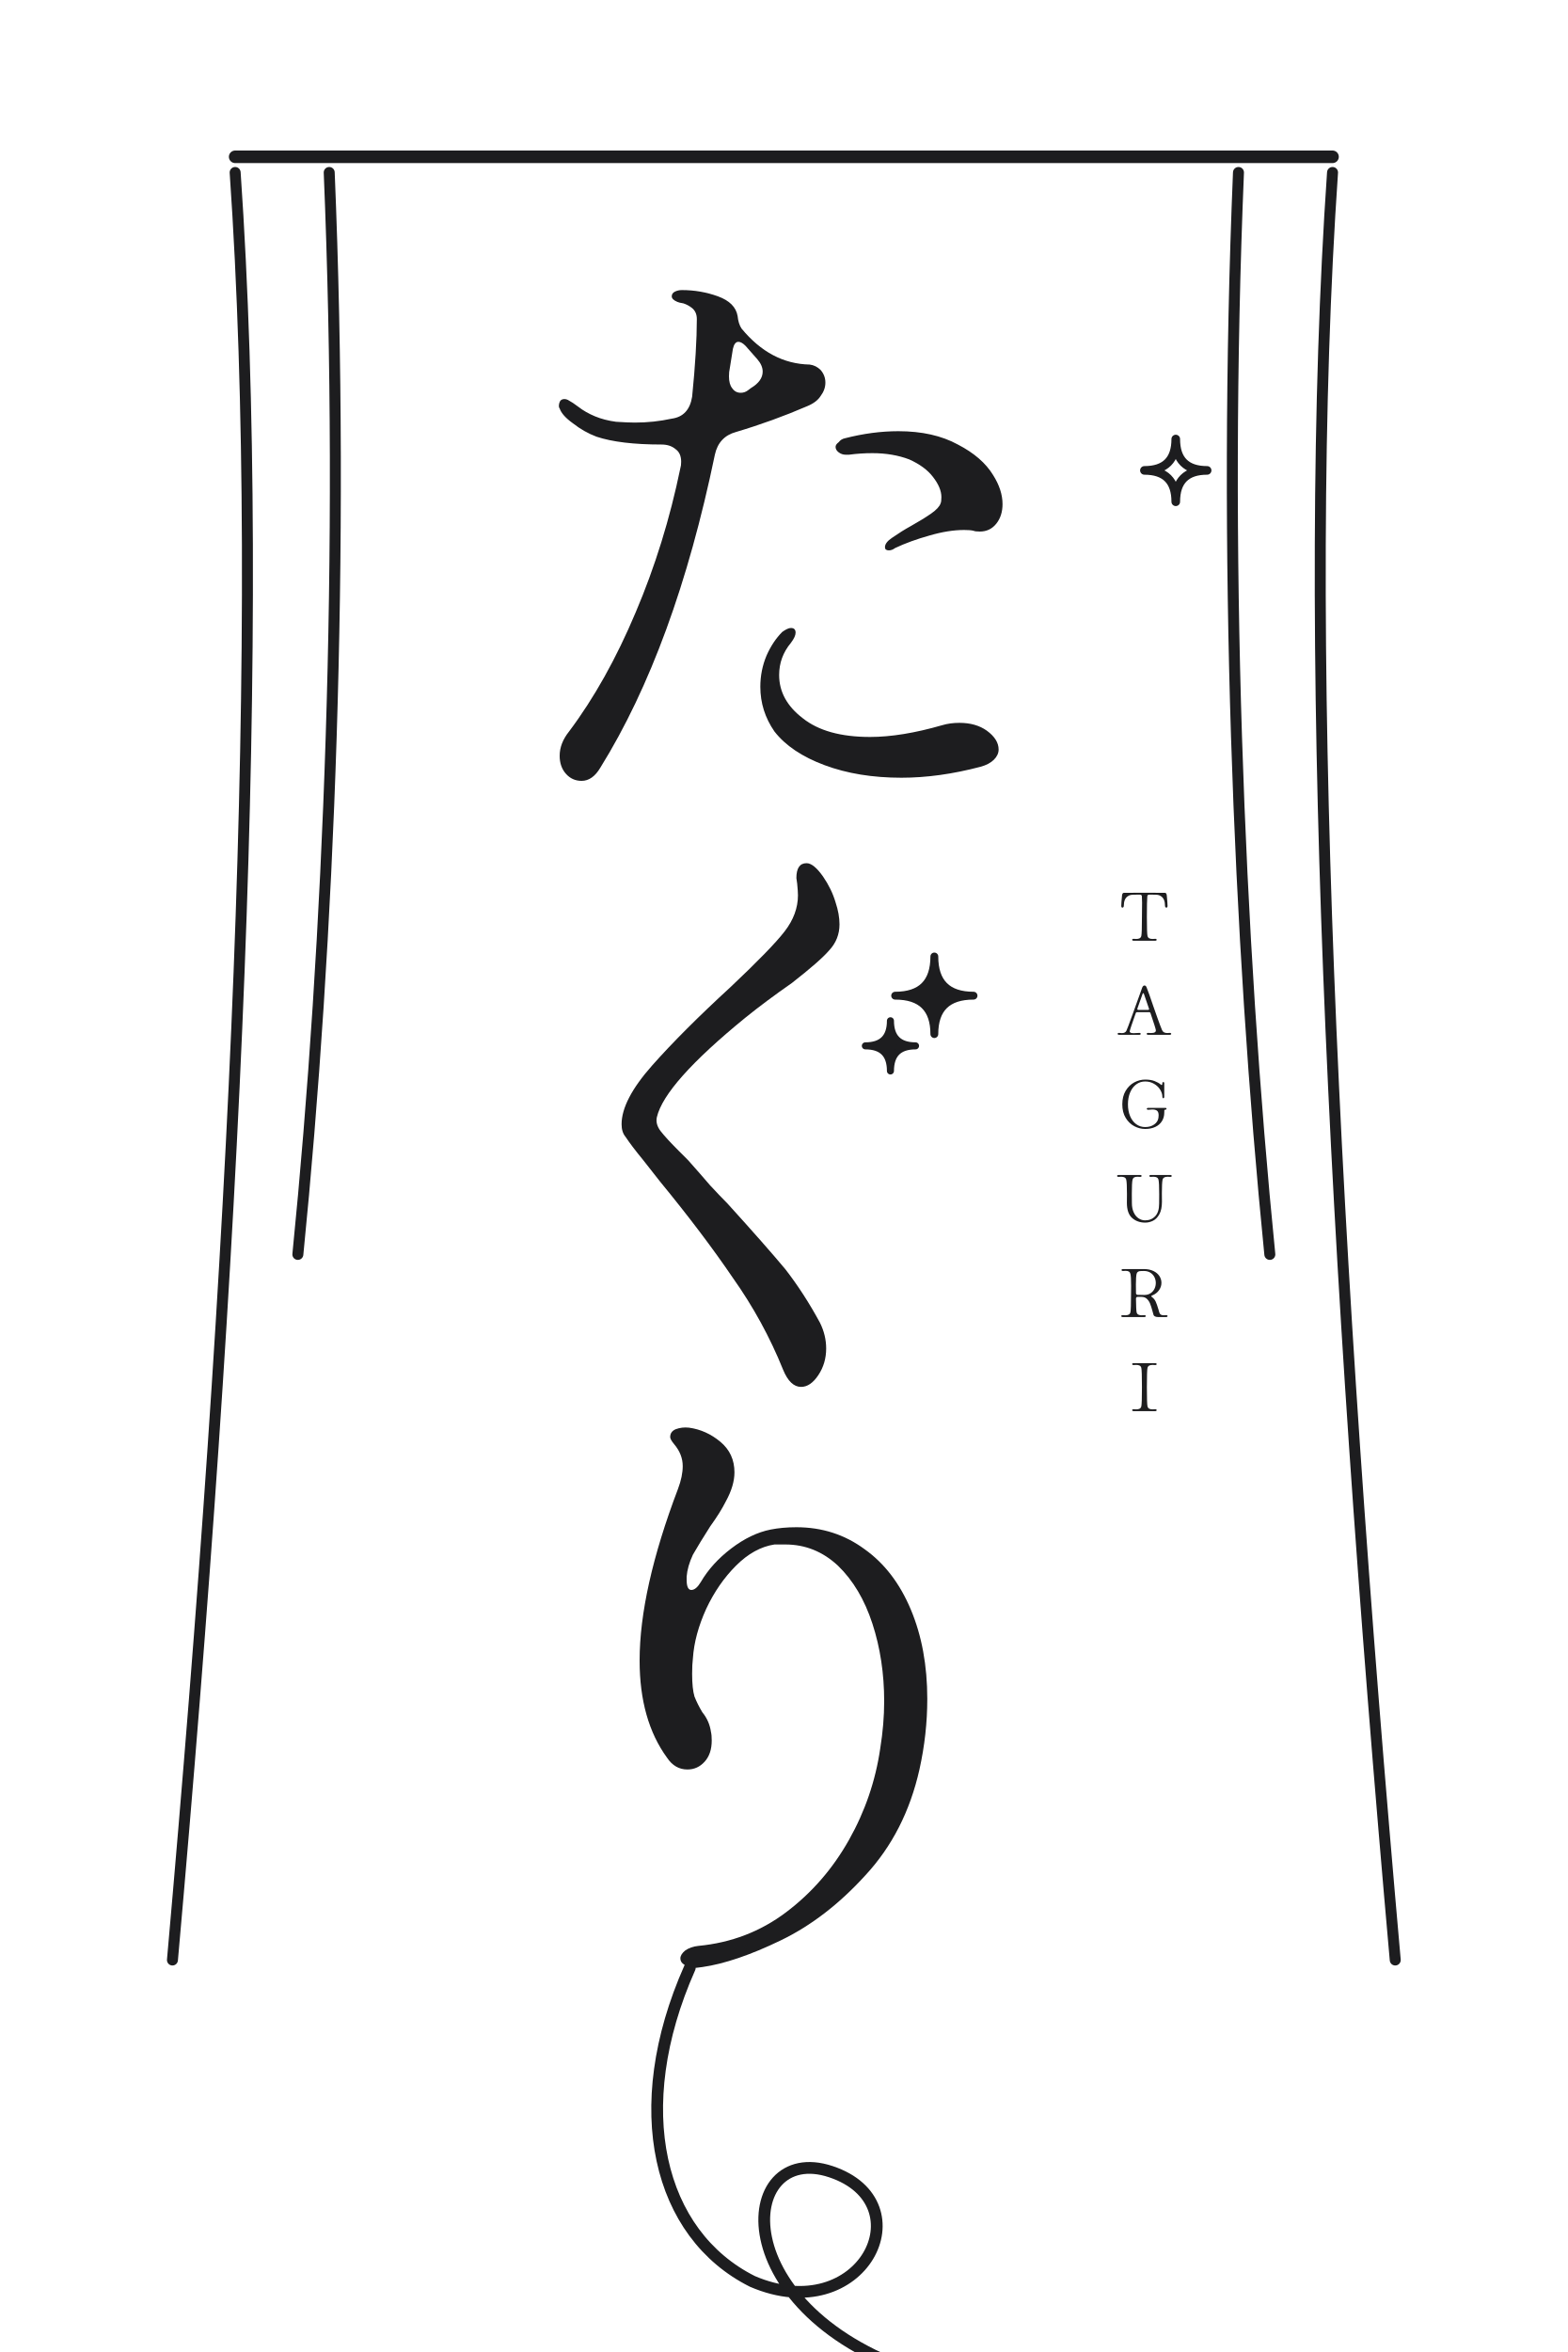
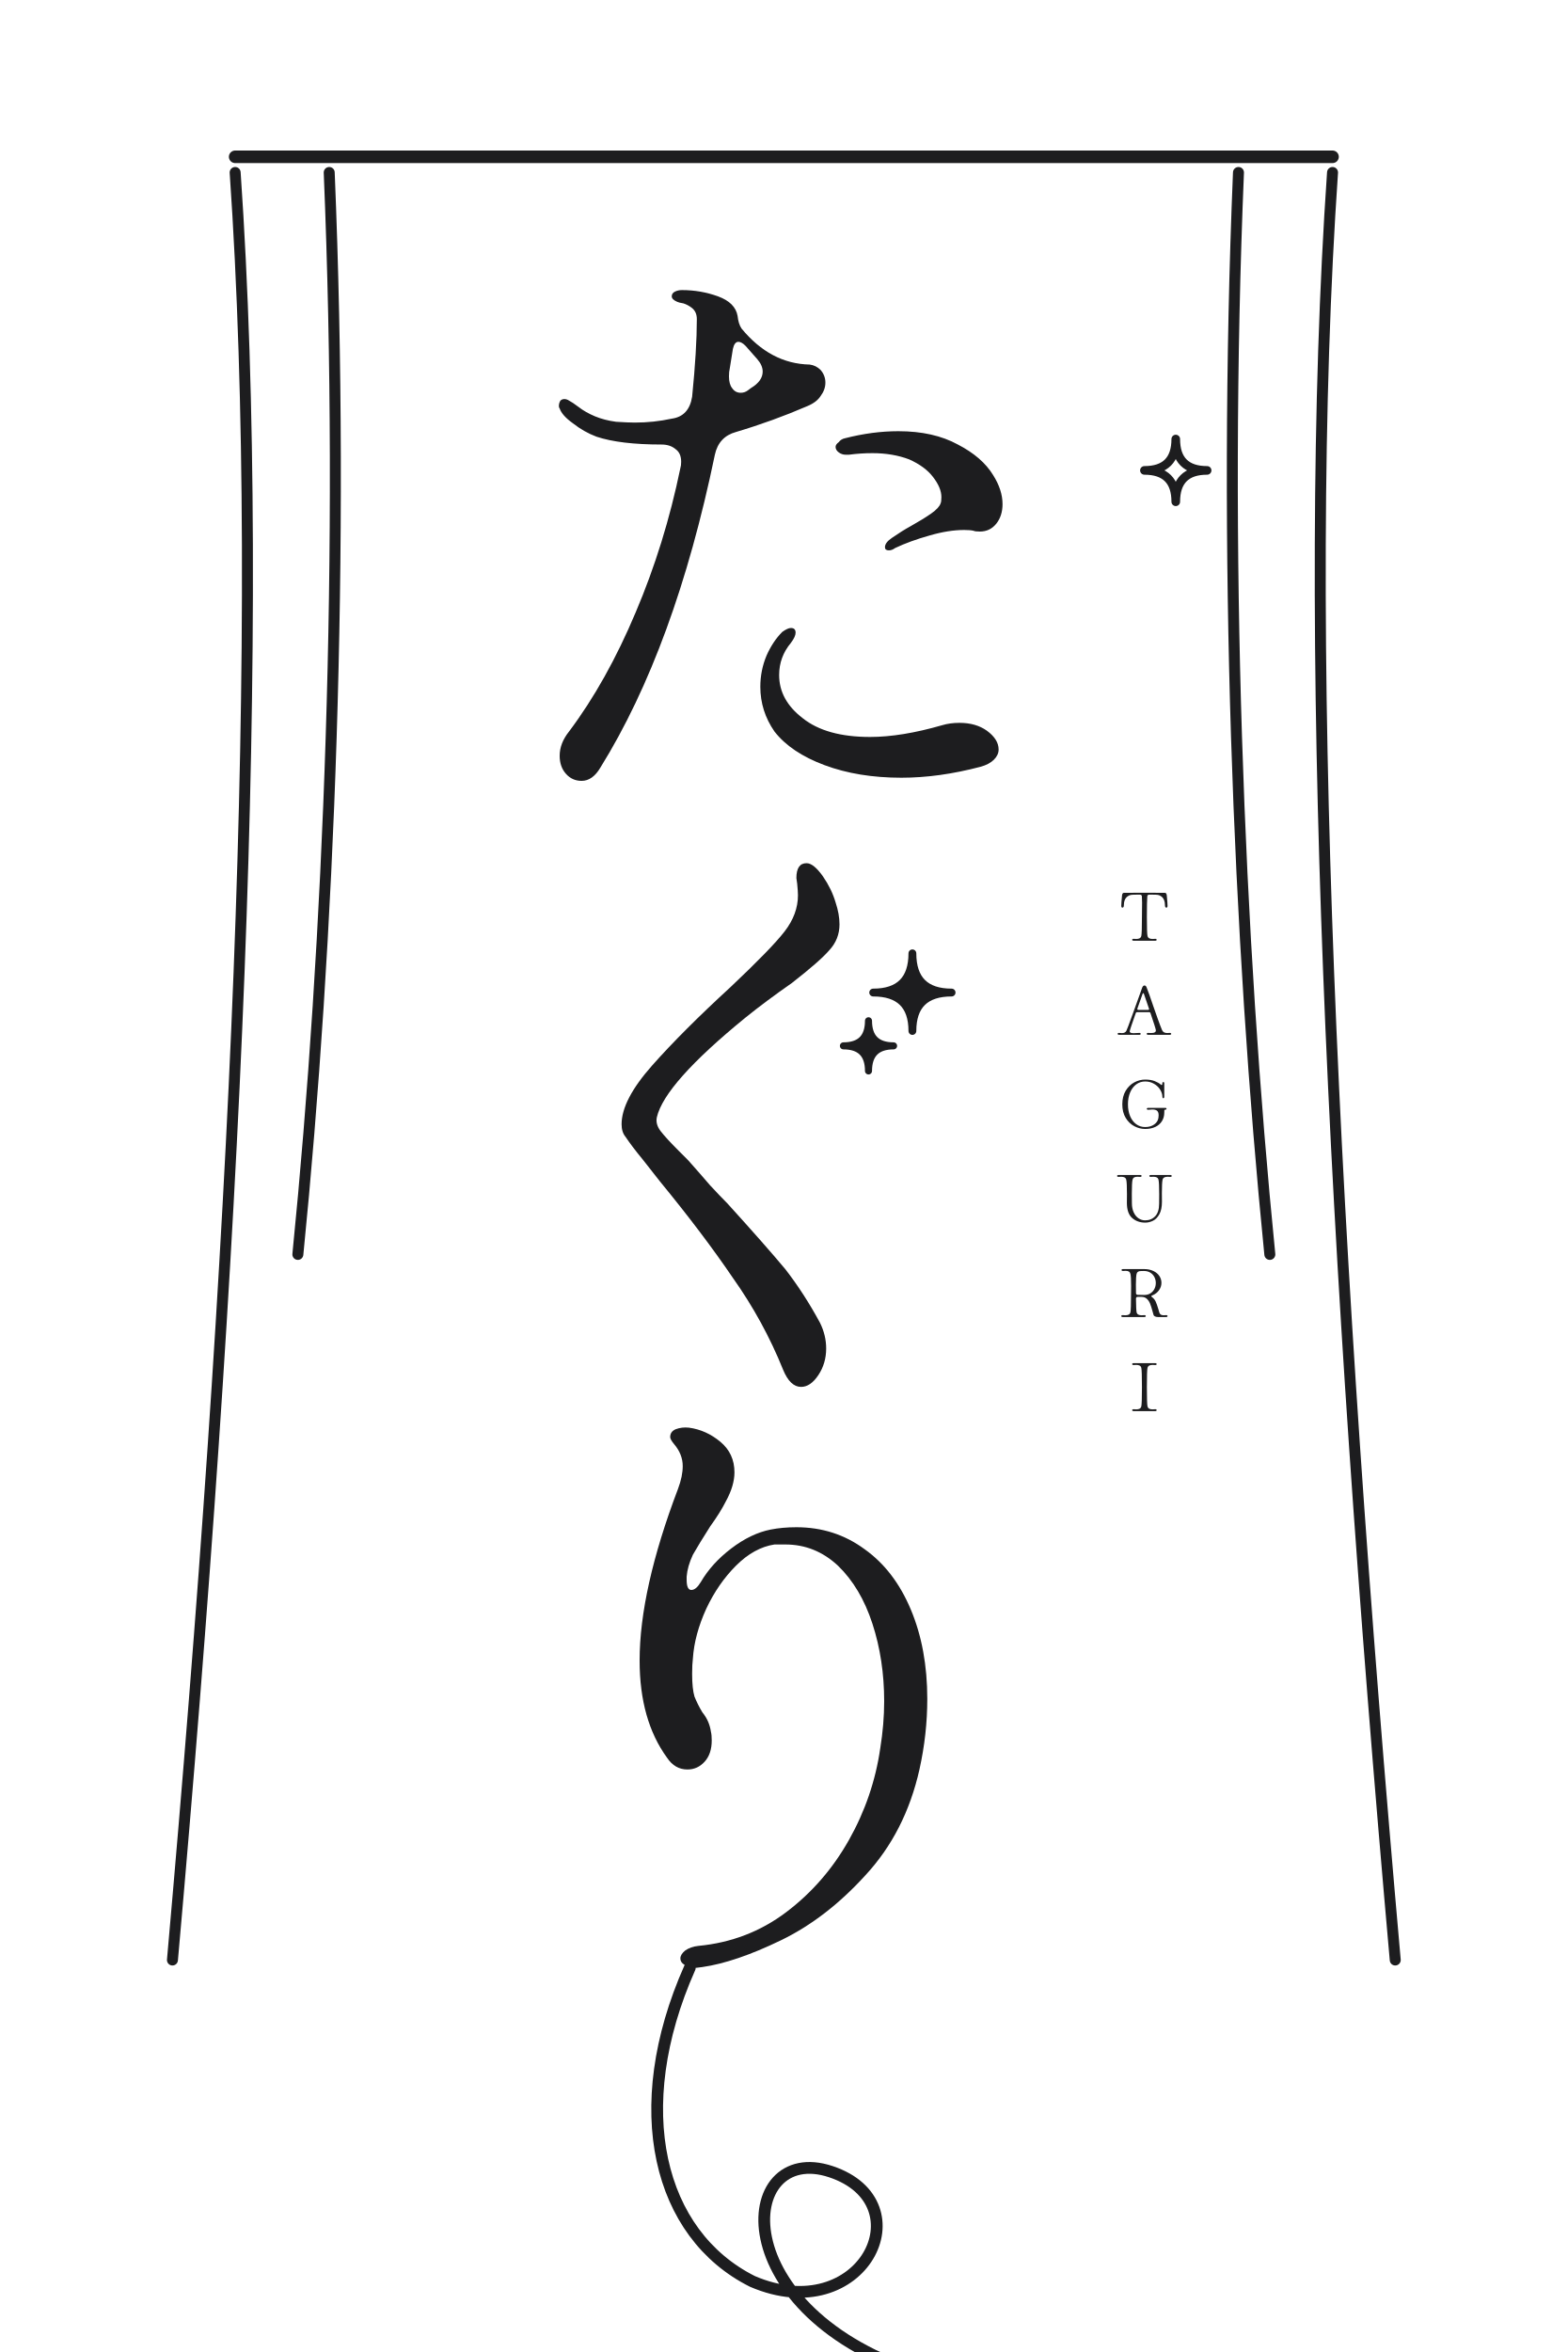
<svg xmlns="http://www.w3.org/2000/svg" viewBox="0 0 200 300" width="200" height="300" role="img" aria-label="たぐり">
  <path d="M71.3 51.8Q71.3 51.4 71.5 51.1Q71.7 50.9 72 50.9Q72.3 50.9 72.6 51.1Q73 51.3 73.8 51.9Q74.7 52.6 75.9 53.1Q77.1 53.6 78.6 53.8Q80.2 53.9 81 53.9Q83.4 53.9 85.7 53.4Q87.9 53.1 88.3 50.6Q88.9 44.6 88.9 40.7Q88.9 39.8 88.3 39.3Q87.8 38.9 87.2 38.7Q86.6 38.6 86.4 38.5Q85.7 38.2 85.7 37.8Q85.7 37.4 86.1 37.2Q86.5 37 87 37Q89.4 37 91.6 37.8Q93.8 38.6 94.1 40.3Q94.2 41.3 94.6 41.9Q98.3 46.4 103.3 46.5Q104.1 46.6 104.7 47.2Q105.3 47.9 105.3 48.8Q105.3 49.7 104.7 50.5Q104.2 51.3 103 51.8Q98.6 53.7 93.9 55.1Q91.7 55.7 91.2 58Q86.1 82.6 76.6 97.9Q75.6 99.6 74.2 99.6Q73 99.6 72.2 98.7Q71.4 97.8 71.4 96.4Q71.4 94.8 72.6 93.3Q77.4 86.9 81.1 78.1Q84.8 69.4 86.8 59.7Q86.9 59.4 86.9 58.9Q86.9 57.8 86.2 57.3Q85.5 56.7 84.4 56.7Q79.1 56.7 76.1 55.7Q74.5 55.1 73.1 54Q71.7 53 71.4 52.1Q71.3 52 71.3 51.8ZM93.1 47Q93 47.4 93 48Q93 49 93.4 49.5Q93.8 50.1 94.5 50.1Q95 50.1 95.4 49.8L95.8 49.5Q97.3 48.6 97.3 47.4Q97.3 46.6 96.6 45.8L95.1 44.1Q94.6 43.6 94.2 43.6Q93.7 43.6 93.5 44.5ZM114.6 55Q119.1 55 122.2 56.7Q125.3 58.3 126.7 60.6Q127.9 62.5 127.9 64.3Q127.9 65.8 127.1 66.8Q126.3 67.8 125 67.8Q124.4 67.8 124.2 67.7Q123.8 67.6 123 67.6Q121 67.6 118.6 68.3Q116.1 69 114.2 69.9Q113.8 70.2 113.4 70.2Q112.9 70.2 112.9 69.8Q112.9 69.2 113.8 68.6Q115.1 67.7 116.2 67.1Q117.8 66.2 118.8 65.5Q119.8 64.8 120 64.2Q120.1 64 120.1 63.4Q120.1 62.2 119 60.8Q118 59.5 116 58.6Q113.9 57.8 111.3 57.8Q109.8 57.8 108.3 58H107.9Q107.4 58 107 57.7Q106.6 57.4 106.6 57Q106.6 56.7 107 56.4Q107.3 56 107.8 55.9Q111.3 55 114.6 55ZM97 87.6Q97 85.5 97.8 83.6Q98.6 81.8 99.8 80.6Q100.5 80.1 100.9 80.1Q101.5 80.1 101.5 80.7Q101.5 81.2 100.9 82Q99.4 83.8 99.4 86.1Q99.4 89.3 102.4 91.6Q105.4 94 111 94Q115 94 120.2 92.5Q121.2 92.2 122.4 92.2Q124.5 92.2 125.9 93.2Q127.4 94.3 127.4 95.6Q127.4 96.3 126.8 96.9Q126.2 97.5 125.1 97.8Q119.8 99.2 115 99.2Q109.5 99.2 105.2 97.6Q100.9 96 98.8 93.3Q97 90.7 97 87.6Z" fill="#1d1d1f" />
  <path d="M84.2 150.7Q83.4 149.7 82 147.9Q80.6 146.2 79.8 145Q79.3 144.4 79.3 143.4Q79.3 140.3 83.2 135.9Q87.1 131.5 93.2 125.9Q98.4 121 100.1 118.8Q101.8 116.6 101.8 114.2Q101.8 113.7 101.7 112.7L101.6 112Q101.6 110.1 102.9 110.1Q103.8 110.1 105 111.8Q106.1 113.4 106.6 115.1Q107.1 116.6 107.1 117.9Q107.1 119.8 105.8 121.2Q104.6 122.6 101 125.4Q97.7 127.7 95.1 129.8Q84.8 138.2 83.8 142.5Q83.6 143.4 84.3 144.3Q85 145.2 86.6 146.8L87.8 148Q89.4 149.8 90.6 151.2Q91.9 152.6 92.8 153.5Q97.7 158.9 100.2 161.9Q102.6 165 104.6 168.7Q105.4 170.3 105.4 172Q105.4 173.9 104.4 175.4Q103.4 176.9 102.2 176.9Q100.8 176.9 99.9 174.7Q97.4 168.5 93.5 163Q89.7 157.4 84.2 150.7Z" fill="#1d1d1f" />
-   <path d="M119.2 122.0 Q119.2 127.0 124.2 127.0 Q119.2 127.0 119.2 131.9 Q119.2 127.0 114.2 127.0 Q119.2 127.0 119.2 122.0Z" fill="#1d1d1f" stroke="#1d1d1f" stroke-width="1.0" stroke-linejoin="round" />
-   <path d="M113.6 130.2 Q113.6 133.4 116.8 133.4 Q113.6 133.4 113.6 136.6 Q113.6 133.4 110.4 133.4 Q113.6 133.4 113.6 130.2Z" fill="#1d1d1f" stroke="#1d1d1f" stroke-width="0.9" stroke-linejoin="round" />
+   <path d="M116.4 121.6 Q116.4 126.6 121.4 126.6 Q116.4 126.6 116.4 131.5 Q116.4 126.6 111.4 126.6 Q116.4 126.6 116.4 121.6Z" fill="#1d1d1f" stroke="#1d1d1f" stroke-width="1.0" stroke-linejoin="round" />
+   <path d="M110.8 130.2 Q110.8 133.4 114.0 133.4 Q110.8 133.4 110.8 136.6 Q110.8 133.4 107.6 133.4 Q110.8 133.4 110.8 130.2Z" fill="#1d1d1f" stroke="#1d1d1f" stroke-width="0.9" stroke-linejoin="round" />
  <path d="M81.6 211.8Q81.6 202.8 86.5 189.9Q87.1 188.3 87.1 187Q87.1 185.5 86 184.2Q85.5 183.6 85.5 183.3Q85.5 182.6 86.2 182.3Q87 182 87.9 182.1Q90.1 182.4 91.9 183.9Q93.7 185.4 93.7 187.8Q93.7 189.5 92.6 191.5Q91.9 192.9 90.6 194.7Q89.2 196.9 88.4 198.3Q87.7 199.8 87.6 201.1V201.5Q87.6 202.8 88.2 202.8Q88.8 202.8 89.4 201.8Q90.8 199.4 93.3 197.5Q95.8 195.6 98.3 195.1Q99.8 194.8 101.6 194.8Q106.5 194.8 110.3 197.6Q114.1 200.3 116.2 205.3Q118.3 210.3 118.3 216.7Q118.3 221.2 117.3 225.7Q115.5 233.7 110.4 239.2Q105.4 244.7 99.6 247.5Q93.8 250.3 89.6 250.9L88.8 251Q87.8 251 87.3 250.6Q86.8 250.3 86.8 249.8Q86.8 249.3 87.4 248.8Q88.1 248.3 89.1 248.2Q95.4 247.6 100.3 243.9Q105.2 240.2 108.3 234.7Q111.4 229.2 112.3 223Q112.8 219.9 112.8 217Q112.8 211.7 111.3 207.1Q109.8 202.5 106.9 199.7Q104 197 100.2 197Q99.3 197 98.8 197Q96.2 197.4 93.9 199.7Q91.6 202 90.1 205.2Q88.6 208.5 88.4 211.5Q88.3 212.3 88.3 213.5Q88.3 215.4 88.6 216.4Q89 217.4 89.6 218.4Q90.5 219.5 90.7 220.9Q90.8 221.3 90.8 222Q90.8 223.7 89.9 224.7Q89 225.7 87.7 225.7Q86.1 225.7 85.1 224.2Q81.6 219.4 81.6 211.8Z" fill="#1d1d1f" />
  <path d="M88.0 251.0 C80.0 269.0 84.0 285.0 96.0 291.0 C110.0 297.0 118.0 281.0 106.0 277.0 C94.0 273.0 92.0 295.0 118.0 303.0 L178.0 303.0" fill="none" stroke="#1d1d1f" stroke-width="1.5" stroke-linecap="round" stroke-linejoin="round" />
  <path d="M30 20 L170 20" fill="none" stroke="#1d1d1f" stroke-width="1.6" stroke-linecap="round" stroke-linejoin="round" />
  <path d="M30 22 C34 80 30 160 22 250 M42 22 C44 70 42 120 38 160" fill="none" stroke="#1d1d1f" stroke-width="1.4" stroke-linecap="round" stroke-linejoin="round" />
  <path d="M170 22 C166 80 170 160 178 250 M158 22 C156 70 158 120 162 160" fill="none" stroke="#1d1d1f" stroke-width="1.4" stroke-linecap="round" stroke-linejoin="round" />
  <path d="M144.434 119.865Q144.434 119.811 144.493 119.775Q144.551 119.739 144.641 119.748Q144.857 119.766 144.956 119.766Q145.226 119.766 145.388 119.68Q145.55 119.595 145.604 119.388Q145.685 119.064 145.685 116.931L145.694 115.986Q145.703 115.689 145.703 115.131Q145.703 114.609 145.676 114.312Q145.649 114.114 145.424 114.114H145.055Q144.515 114.114 144.299 114.145Q144.083 114.177 143.885 114.312Q143.372 114.645 143.372 115.536Q143.372 115.644 143.318 115.707Q143.264 115.77 143.192 115.77Q143.129 115.77 143.089 115.712Q143.048 115.653 143.048 115.554Q143.048 115.221 143.147 114.204Q143.183 113.88 143.39 113.88L146.0 113.871L148.61 113.88Q148.817 113.88 148.853 114.204Q148.952 115.221 148.952 115.554Q148.952 115.653 148.911 115.712Q148.871 115.77 148.808 115.77Q148.736 115.77 148.682 115.707Q148.628 115.644 148.628 115.536Q148.628 114.645 148.115 114.312Q147.917 114.177 147.714 114.145Q147.512 114.114 146.99 114.114H146.621Q146.387 114.114 146.369 114.321Q146.315 114.924 146.315 116.931Q146.315 119.064 146.396 119.388Q146.45 119.595 146.612 119.68Q146.774 119.766 147.044 119.766Q147.143 119.766 147.359 119.748H147.395Q147.476 119.748 147.521 119.784Q147.566 119.82 147.566 119.874Q147.566 119.919 147.517 119.955Q147.467 119.991 147.377 119.991H146.0H144.623Q144.533 119.991 144.483 119.955Q144.434 119.919 144.434 119.865ZM142.769 131.991Q142.679 131.991 142.63 131.955Q142.58 131.919 142.58 131.865Q142.58 131.811 142.634 131.775Q142.688 131.739 142.787 131.748Q143.084 131.775 143.129 131.775Q143.543 131.775 143.696 131.487Q143.795 131.307 144.501 129.354Q145.208 127.401 145.37 126.942L145.721 125.961Q145.838 125.7 146.0 125.7Q146.09 125.7 146.157 125.75Q146.225 125.799 146.279 125.943Q146.558 126.627 147.143 128.364Q147.26 128.697 147.642 129.781Q148.025 130.866 148.25 131.388Q148.34 131.595 148.507 131.68Q148.673 131.766 148.925 131.766Q149.015 131.766 149.213 131.748H149.249Q149.33 131.748 149.375 131.784Q149.42 131.82 149.42 131.874Q149.42 131.919 149.37 131.955Q149.321 131.991 149.231 131.991H146.477Q146.387 131.991 146.337 131.955Q146.288 131.919 146.288 131.865Q146.288 131.811 146.346 131.775Q146.405 131.739 146.495 131.748Q146.729 131.766 146.846 131.766Q147.503 131.766 147.458 131.388Q147.431 131.154 146.774 129.219Q146.738 129.102 146.621 129.102H145.055Q144.947 129.102 144.902 129.21Q144.137 131.361 144.128 131.532Q144.119 131.667 144.24 131.726Q144.362 131.784 144.641 131.784Q144.956 131.784 145.325 131.748H145.352Q145.433 131.748 145.482 131.784Q145.532 131.82 145.532 131.874Q145.532 131.919 145.482 131.955Q145.433 131.991 145.343 131.991ZM145.1 128.652Q145.091 128.679 145.091 128.715Q145.091 128.814 145.208 128.814H146.477Q146.549 128.814 146.581 128.769Q146.612 128.724 146.585 128.661L145.937 126.771Q145.91 126.681 145.856 126.681Q145.793 126.681 145.766 126.771ZM143.179 140.859Q143.179 139.842 143.611 139.127Q144.043 138.411 144.713 138.055Q145.383 137.7 146.095 137.7Q146.815 137.7 147.305 137.893Q147.796 138.087 148.093 138.339Q148.156 138.393 148.201 138.393Q148.291 138.393 148.291 138.15Q148.291 138.078 148.327 138.046Q148.363 138.015 148.407 138.015Q148.462 138.015 148.498 138.055Q148.534 138.096 148.534 138.168V139.068V139.878Q148.534 139.977 148.498 140.031Q148.462 140.085 148.407 140.085Q148.363 140.085 148.327 140.031Q148.291 139.977 148.291 139.878Q148.291 139.455 148.016 139Q147.742 138.546 147.238 138.245Q146.734 137.943 146.095 137.943Q145.456 137.943 144.956 138.312Q144.457 138.681 144.178 139.343Q143.899 140.004 143.899 140.859Q143.899 141.714 144.178 142.371Q144.457 143.028 144.956 143.392Q145.456 143.757 146.095 143.757Q146.787 143.757 147.251 143.424Q147.715 143.091 147.787 142.587Q147.814 142.398 147.814 142.254Q147.814 141.849 147.62 141.683Q147.427 141.516 147.004 141.516Q146.869 141.516 146.508 141.552H146.472Q146.392 141.552 146.346 141.516Q146.302 141.48 146.302 141.426Q146.302 141.381 146.351 141.345Q146.4 141.309 146.49 141.309H148.668Q148.74 141.309 148.781 141.341Q148.822 141.372 148.822 141.417Q148.822 141.471 148.768 141.512Q148.714 141.552 148.615 141.552Q148.552 141.552 148.543 141.606Q148.534 141.66 148.534 141.912Q148.534 142.533 148.232 143.01Q147.93 143.487 147.382 143.743Q146.833 144.0 146.095 144.0Q145.383 144.0 144.713 143.649Q144.043 143.298 143.611 142.587Q143.179 141.876 143.179 140.859ZM143.764 153.417 143.773 152.292Q143.773 150.852 143.683 150.474Q143.629 150.267 143.466 150.181Q143.305 150.096 143.035 150.096Q142.936 150.096 142.72 150.114H142.693Q142.612 150.114 142.562 150.082Q142.513 150.051 142.513 149.997Q142.513 149.943 142.562 149.907Q142.612 149.871 142.702 149.871H144.079H145.456Q145.546 149.871 145.595 149.907Q145.645 149.943 145.645 149.988Q145.645 150.042 145.6 150.078Q145.555 150.114 145.474 150.114L145.105 150.096Q144.844 150.096 144.691 150.181Q144.538 150.267 144.484 150.474Q144.394 150.852 144.394 152.274L144.403 153.453Q144.403 154.146 144.637 154.645Q144.871 155.145 145.258 155.401Q145.645 155.658 146.085 155.658Q146.877 155.658 147.377 155.131Q147.877 154.605 147.877 153.543L147.886 152.328Q147.886 150.852 147.796 150.474Q147.742 150.267 147.579 150.181Q147.418 150.096 147.148 150.096L146.797 150.114Q146.716 150.114 146.671 150.078Q146.626 150.042 146.626 149.988Q146.626 149.943 146.675 149.907Q146.725 149.871 146.815 149.871H149.299Q149.389 149.871 149.438 149.907Q149.488 149.943 149.488 149.997Q149.488 150.051 149.438 150.082Q149.389 150.114 149.308 150.114Q149.218 150.114 149.132 150.105Q149.047 150.096 148.966 150.096Q148.696 150.096 148.534 150.181Q148.371 150.267 148.317 150.474Q148.228 150.852 148.228 152.202L148.237 153.273Q148.237 154.281 147.908 154.875Q147.579 155.469 147.098 155.707Q146.617 155.946 146.103 155.946Q145.114 155.946 144.439 155.361Q143.764 154.776 143.764 153.417ZM143.043 167.865Q143.043 167.811 143.102 167.775Q143.16 167.739 143.25 167.748Q143.466 167.766 143.565 167.766Q143.835 167.766 143.998 167.68Q144.159 167.595 144.213 167.388Q144.294 167.064 144.294 164.931L144.303 164.004Q144.303 162.825 144.213 162.474Q144.159 162.267 144.006 162.181Q143.853 162.096 143.601 162.096Q143.502 162.096 143.286 162.114H143.25Q143.169 162.114 143.125 162.078Q143.079 162.042 143.079 161.988Q143.079 161.943 143.129 161.907Q143.178 161.871 143.268 161.871H145.932Q146.643 161.871 147.152 162.119Q147.66 162.366 147.917 162.767Q148.173 163.167 148.173 163.626Q148.173 164.121 147.868 164.562Q147.561 165.003 146.994 165.237Q146.877 165.273 146.877 165.336Q146.877 165.381 146.968 165.444Q147.282 165.678 147.445 166.034Q147.606 166.389 147.795 167.037Q147.822 167.154 147.894 167.388Q147.957 167.595 148.092 167.68Q148.227 167.766 148.47 167.766Q148.551 167.766 148.749 167.748H148.785Q148.866 167.748 148.911 167.784Q148.956 167.82 148.956 167.874Q148.956 167.919 148.907 167.955Q148.857 167.991 148.767 167.991H147.75Q147.525 167.991 147.363 167.919Q147.201 167.847 147.165 167.721L147.03 167.235Q146.868 166.632 146.724 166.276Q146.581 165.921 146.315 165.669Q146.049 165.417 145.626 165.417H145.149Q144.924 165.417 144.924 165.651Q144.942 167.1 145.005 167.388Q145.059 167.595 145.221 167.68Q145.383 167.766 145.653 167.766Q145.752 167.766 145.968 167.748H146.004Q146.085 167.748 146.13 167.784Q146.175 167.82 146.175 167.874Q146.175 167.919 146.126 167.955Q146.076 167.991 145.986 167.991H143.232Q143.142 167.991 143.093 167.955Q143.043 167.919 143.043 167.865ZM144.924 164.922Q144.924 165.138 145.14 165.156Q145.626 165.174 145.977 165.174Q146.445 165.174 146.778 164.958Q147.111 164.742 147.282 164.391Q147.453 164.04 147.453 163.644Q147.453 163.248 147.278 162.897Q147.102 162.546 146.76 162.33Q146.418 162.114 145.932 162.114Q145.599 162.114 145.451 162.127Q145.302 162.141 145.176 162.218Q145.05 162.294 145.005 162.474Q144.915 162.834 144.915 163.842L144.924 164.661ZM144.434 179.865Q144.434 179.811 144.493 179.775Q144.551 179.739 144.641 179.748Q144.857 179.766 144.956 179.766Q145.226 179.766 145.388 179.68Q145.55 179.595 145.604 179.388Q145.685 179.064 145.685 176.931Q145.685 174.798 145.604 174.474Q145.55 174.267 145.388 174.181Q145.226 174.096 144.956 174.096Q144.857 174.096 144.641 174.114H144.605Q144.524 174.114 144.479 174.078Q144.434 174.042 144.434 173.988Q144.434 173.943 144.483 173.907Q144.533 173.871 144.623 173.871H146.0H147.377Q147.467 173.871 147.517 173.907Q147.566 173.943 147.566 173.997Q147.566 174.051 147.507 174.087Q147.449 174.123 147.359 174.114Q147.143 174.096 147.044 174.096Q146.774 174.096 146.612 174.181Q146.45 174.267 146.396 174.474Q146.315 174.798 146.315 176.931Q146.315 179.064 146.396 179.388Q146.45 179.595 146.612 179.68Q146.774 179.766 147.044 179.766Q147.143 179.766 147.359 179.748H147.395Q147.476 179.748 147.521 179.784Q147.566 179.82 147.566 179.874Q147.566 179.919 147.517 179.955Q147.467 179.991 147.377 179.991H146.0H144.623Q144.533 179.991 144.483 179.955Q144.434 179.919 144.434 179.865Z" fill="#1d1d1f" />
  <path d="M150.0 56.0 Q150.0 60.0 154.0 60.0 Q150.0 60.0 150.0 64.0 Q150.0 60.0 146.0 60.0 Q150.0 60.0 150.0 56.0Z" fill="none" stroke="#1d1d1f" stroke-width="1.1" stroke-linejoin="round" />
</svg>
